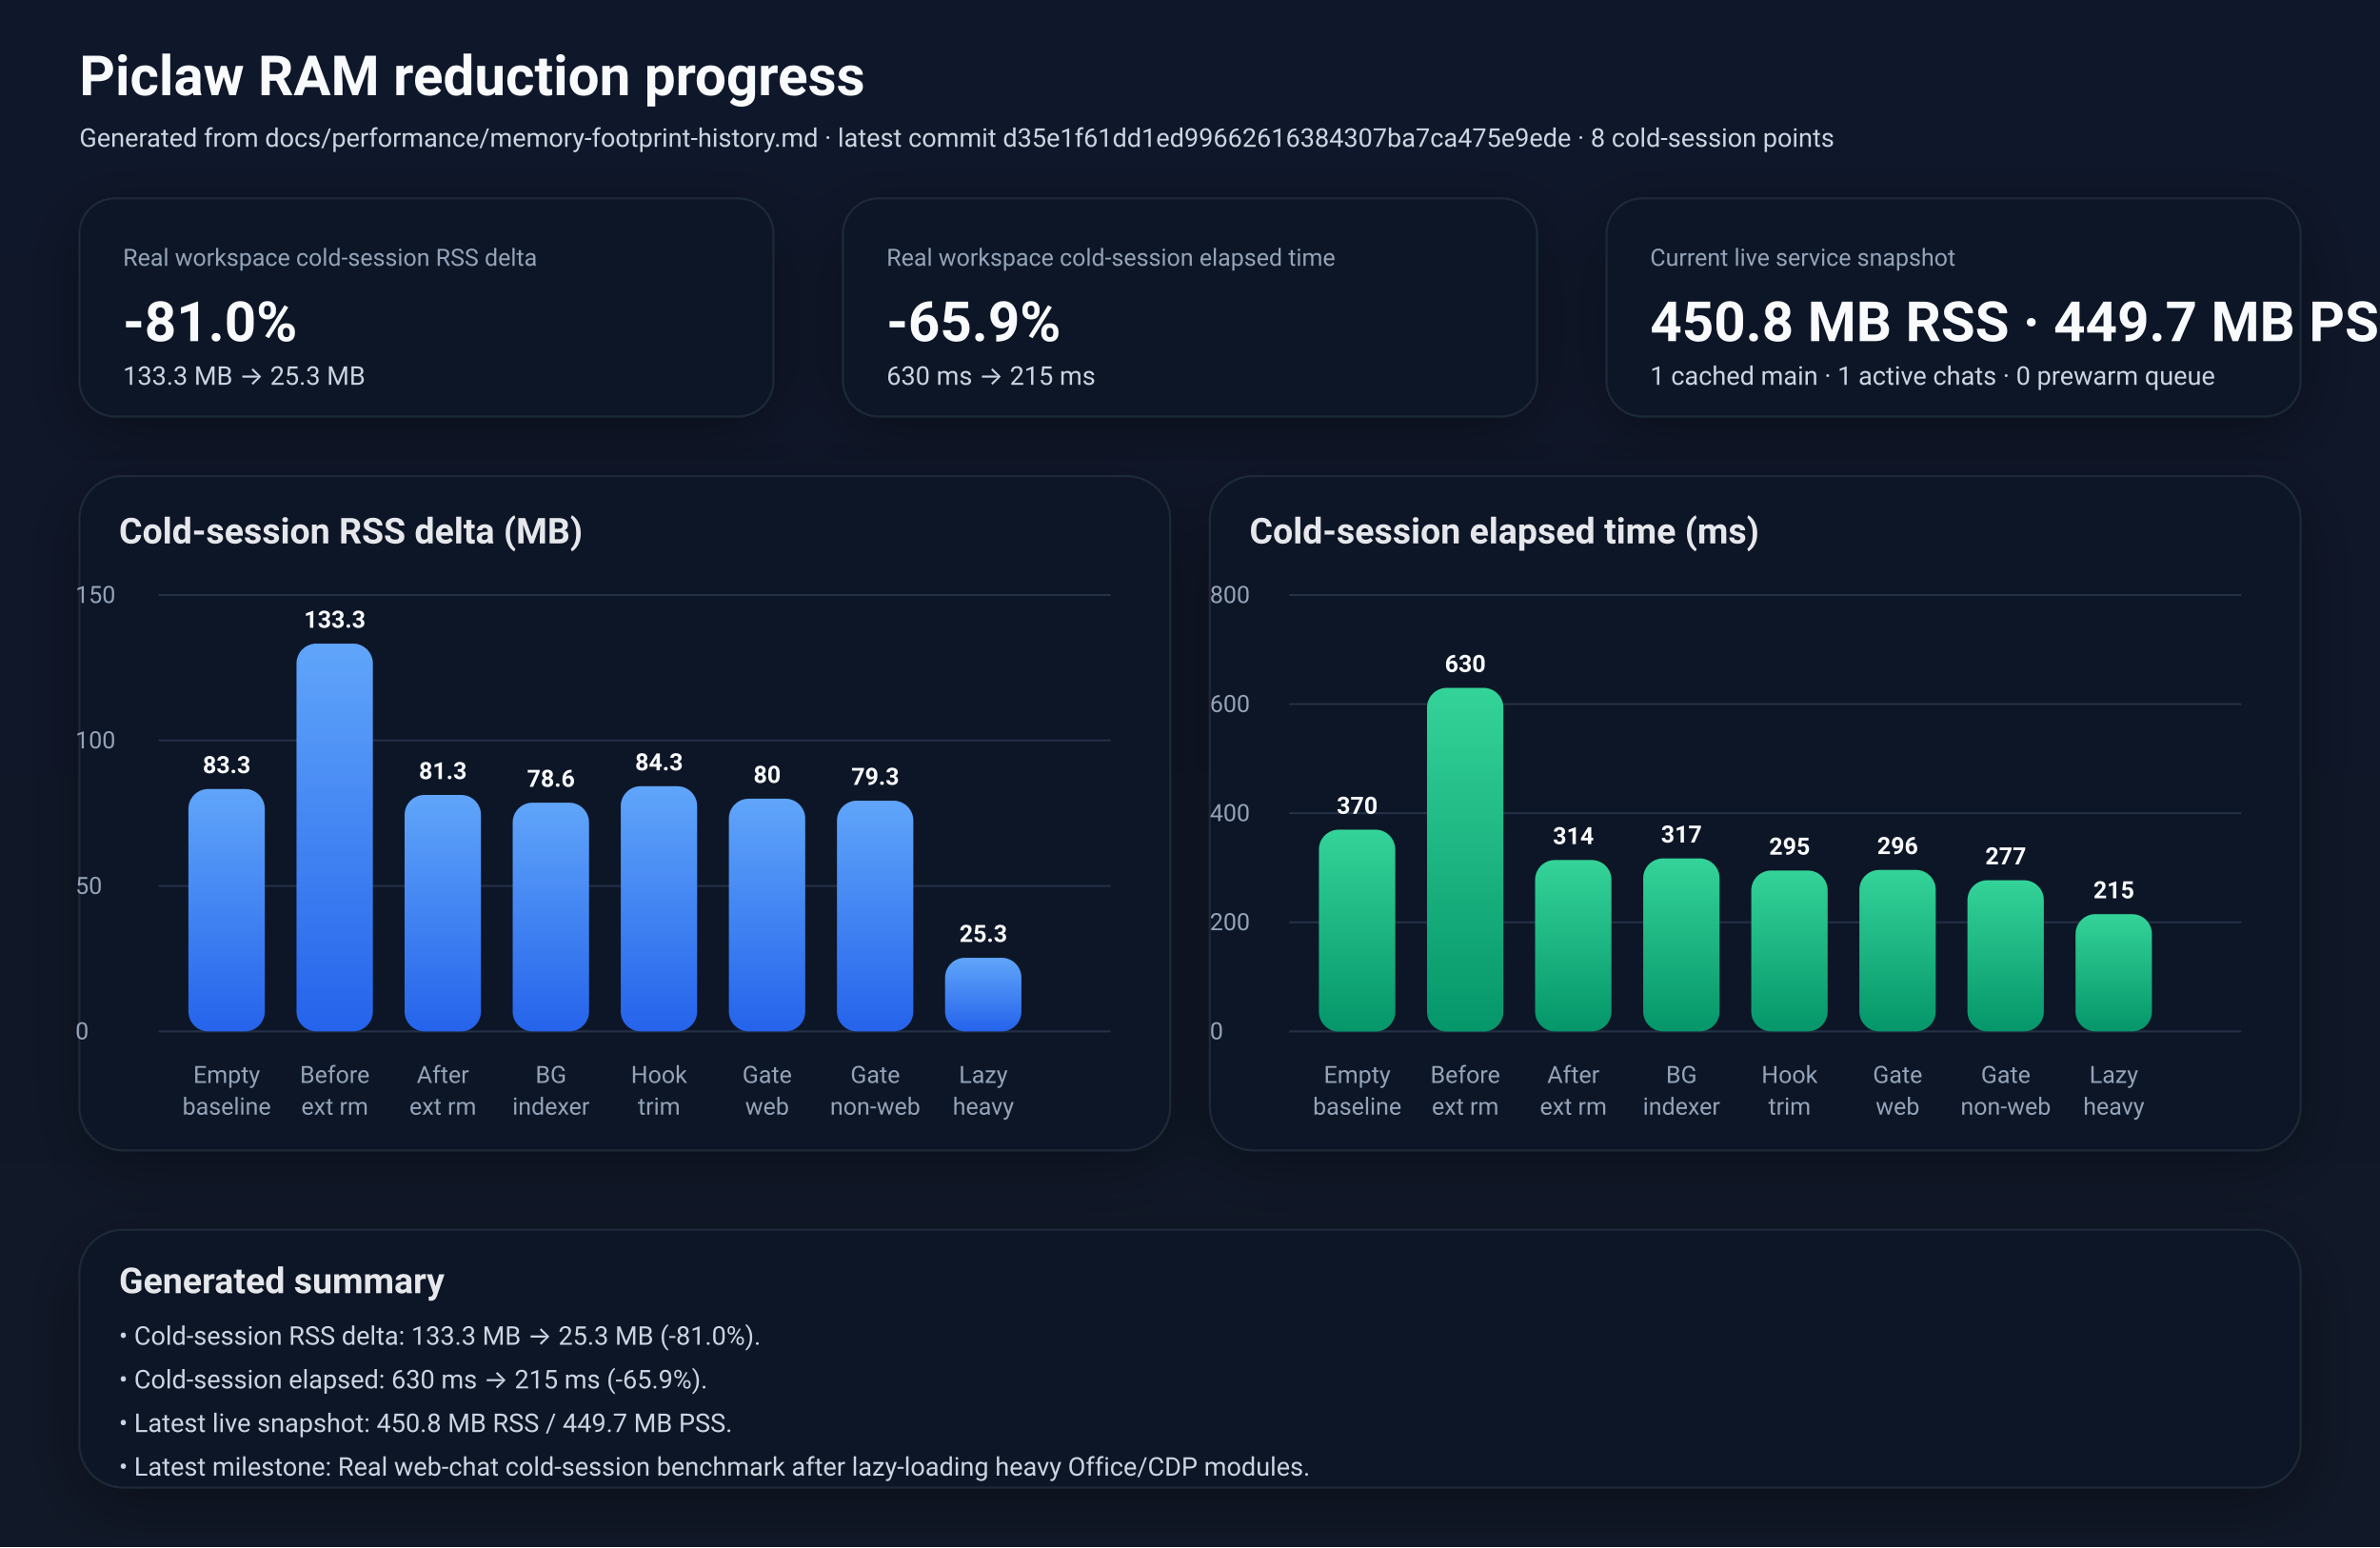
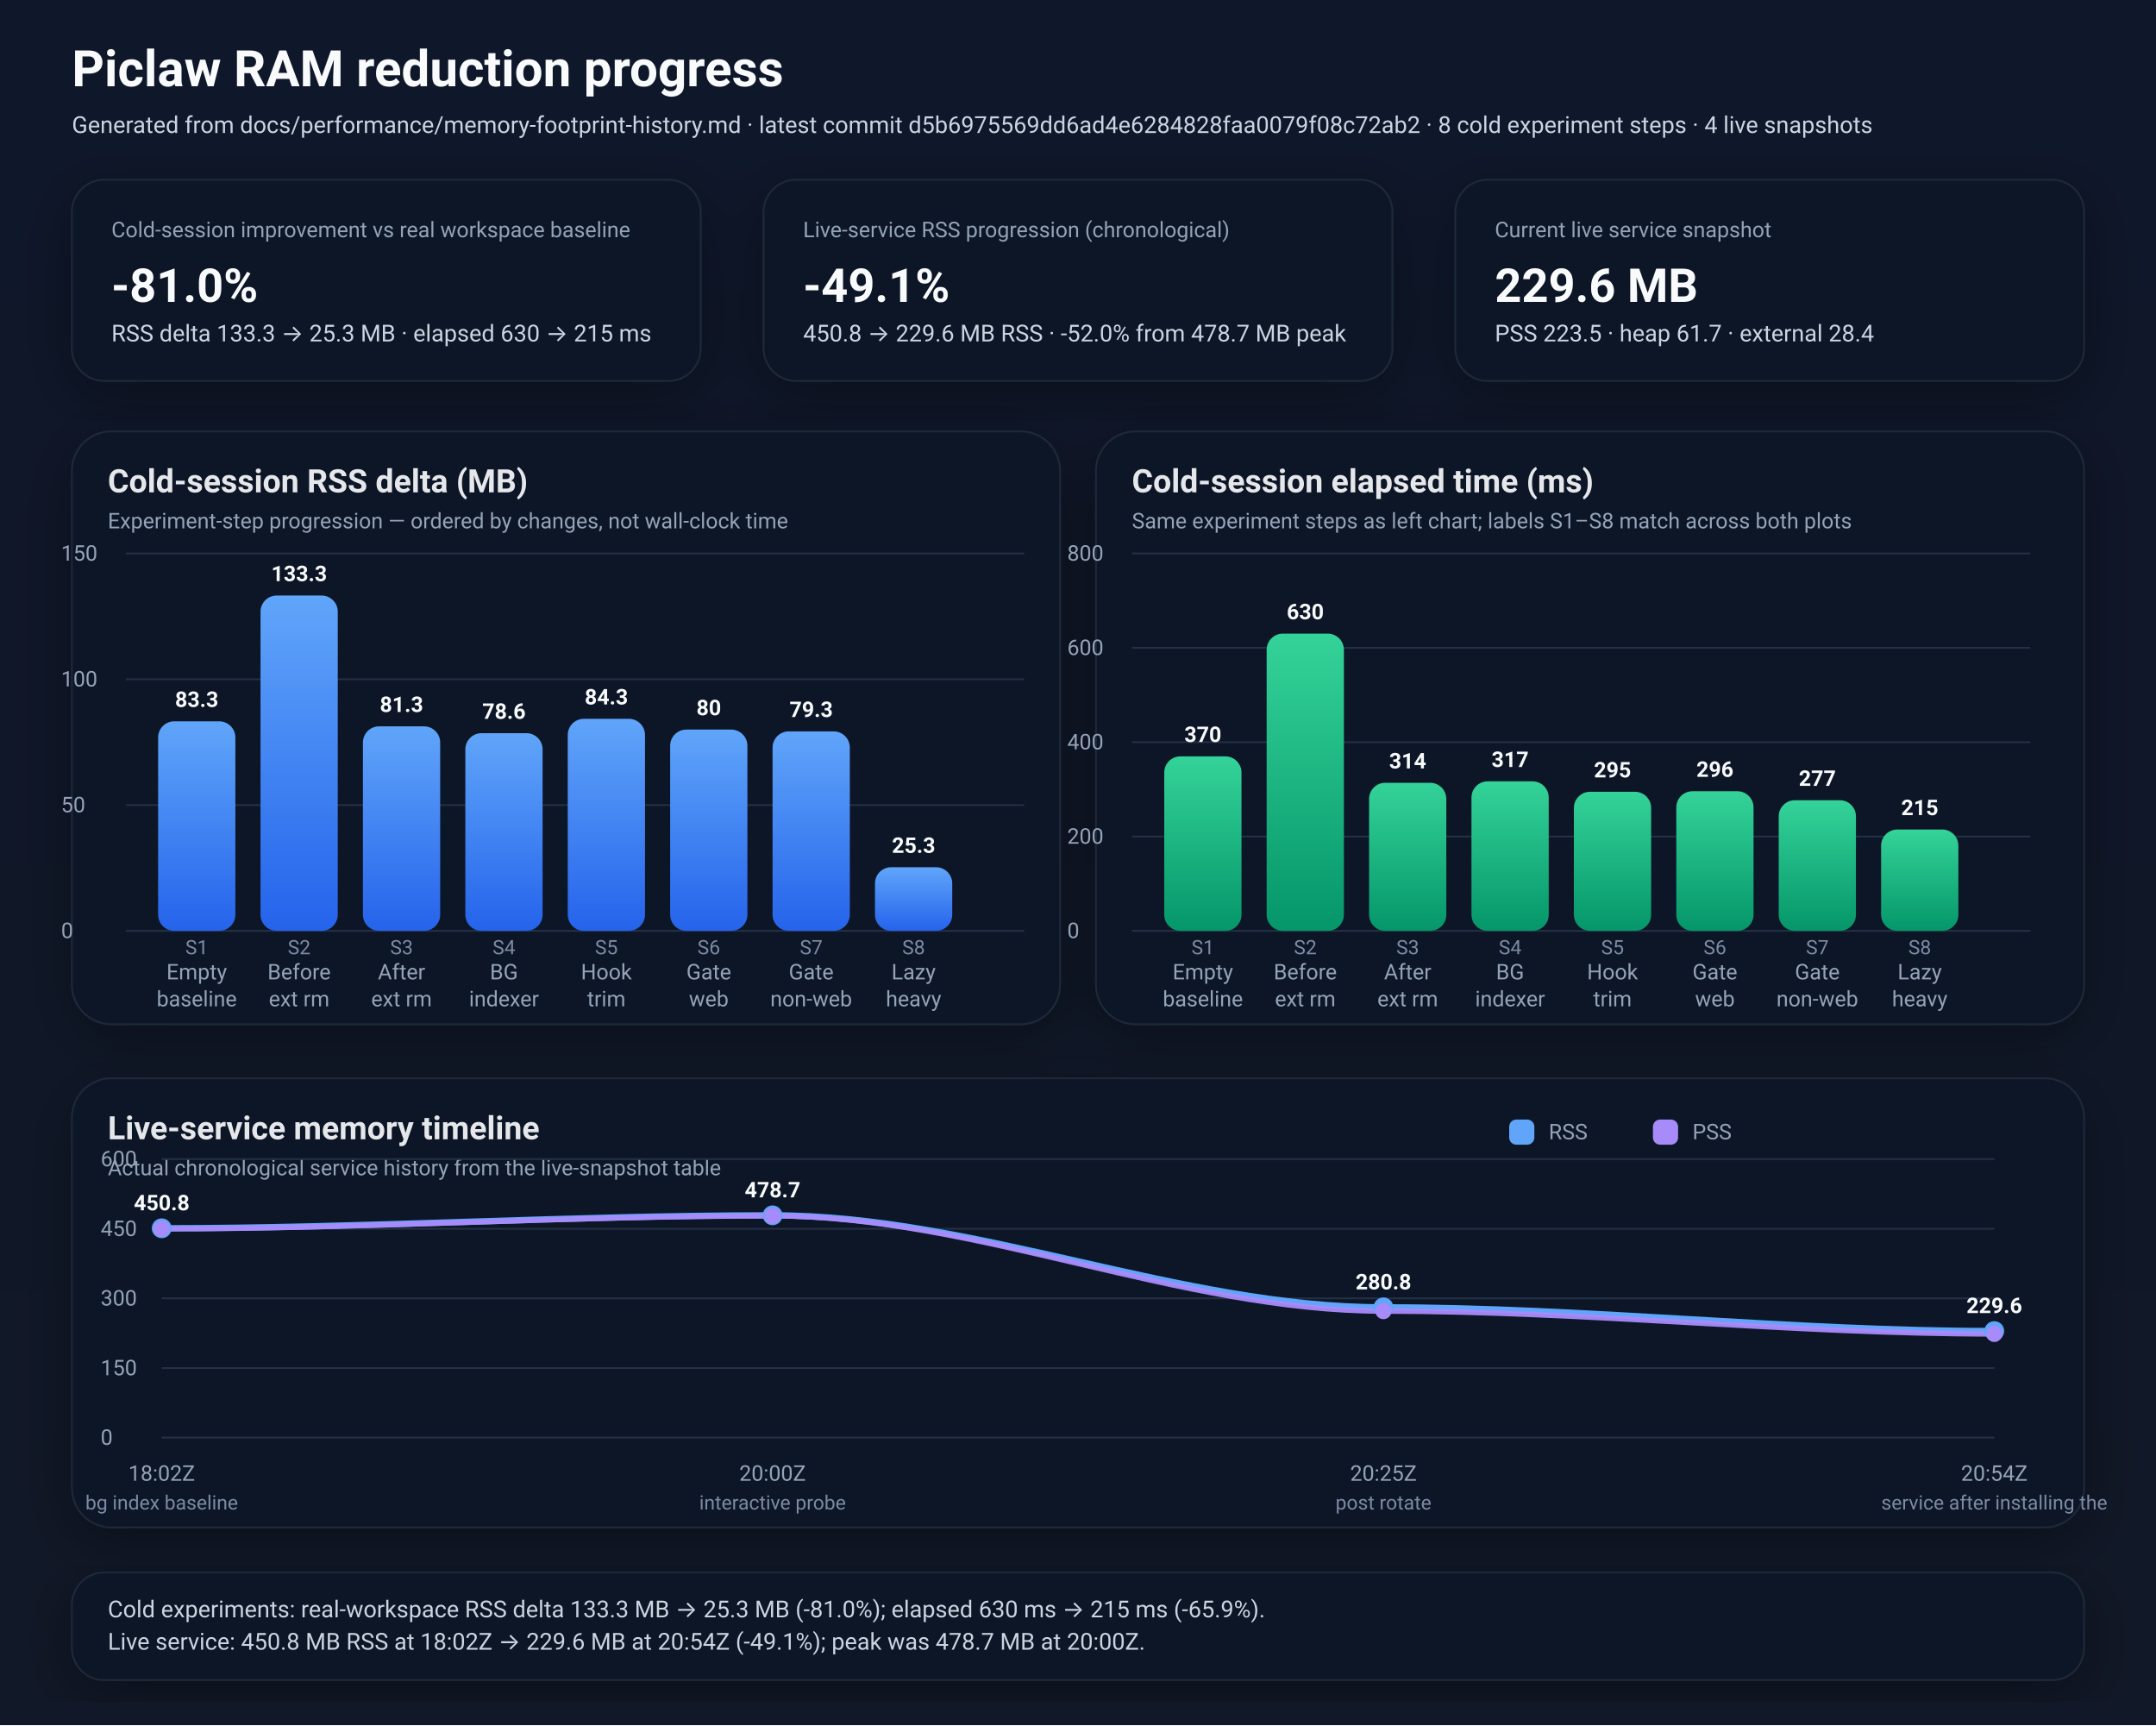
- <svg xmlns="http://www.w3.org/2000/svg" width="1200" height="780" viewBox="0 0 1200 780" role="img" aria-labelledby="title desc">
+ <svg xmlns="http://www.w3.org/2000/svg" width="1200" height="960" viewBox="0 0 1200 960" role="img" aria-labelledby="title desc">
  <defs>
    <linearGradient id="bg" x1="0" y1="0" x2="0" y2="1">
      <stop offset="0%" stop-color="#0f172a" />
      <stop offset="100%" stop-color="#111827" />
    </linearGradient>
    <linearGradient id="barBlue" x1="0" y1="0" x2="0" y2="1">
      <stop offset="0%" stop-color="#60a5fa" />
      <stop offset="100%" stop-color="#2563eb" />
    </linearGradient>
    <linearGradient id="barGreen" x1="0" y1="0" x2="0" y2="1">
      <stop offset="0%" stop-color="#34d399" />
      <stop offset="100%" stop-color="#059669" />
    </linearGradient>
    <filter id="shadow" x="-20%" y="-20%" width="140%" height="140%">
      <feDropShadow dx="0" dy="8" stdDeviation="16" flood-color="#000000" flood-opacity="0.35" />
    </filter>
    <style>
      .h1 { font: 700 28px ui-sans-serif, system-ui, -apple-system, Segoe UI, Roboto, sans-serif; fill: #f8fafc; }
      .h2 { font: 700 18px ui-sans-serif, system-ui, -apple-system, Segoe UI, Roboto, sans-serif; fill: #e5e7eb; }
      .body { font: 13px ui-sans-serif, system-ui, -apple-system, Segoe UI, Roboto, sans-serif; fill: #cbd5e1; }
      .small { font: 12px ui-sans-serif, system-ui, -apple-system, Segoe UI, Roboto, sans-serif; fill: #94a3b8; }
+       .tiny { font: 11px ui-sans-serif, system-ui, -apple-system, Segoe UI, Roboto, sans-serif; fill: #7c8aa5; }
      .axis { font: 12px ui-sans-serif, system-ui, -apple-system, Segoe UI, Roboto, sans-serif; fill: #94a3b8; }
      .value { font: 700 12px ui-sans-serif, system-ui, -apple-system, Segoe UI, Roboto, sans-serif; fill: #f8fafc; }
+       .metric { font: 700 26px ui-sans-serif, system-ui, -apple-system, Segoe UI, Roboto, sans-serif; fill: #f8fafc; }
    </style>
  </defs>
-   <rect x="0" y="0" width="1200" height="780" fill="url(#bg)" />
+   <rect x="0" y="0" width="1200" height="960" fill="url(#bg)" />
  <text x="40" y="48" class="h1">Piclaw RAM reduction progress</text>
-   <text x="40" y="74" class="body">Generated from docs/performance/memory-footprint-history.md · latest commit d35e1f61dd1ed99662616384307ba7ca475e9ede · 8 cold-session points</text>
+   <text x="40" y="74" class="body">Generated from docs/performance/memory-footprint-history.md · latest commit d5b6975569dd6ad4e6284828faa0079f08c72ab2 · 8 cold experiment steps · 4 live snapshots</text>
  <g filter="url(#shadow)">
-     <rect x="40" y="100" width="350" height="110" rx="18" fill="#111827" stroke="#1f2937" />
-     <rect x="425" y="100" width="350" height="110" rx="18" fill="#111827" stroke="#1f2937" />
-     <rect x="810" y="100" width="350" height="110" rx="18" fill="#111827" stroke="#1f2937" />
+     <rect x="40" y="100" width="350" height="112" rx="18" fill="#111827" stroke="#1f2937" />
+     <rect x="425" y="100" width="350" height="112" rx="18" fill="#111827" stroke="#1f2937" />
+     <rect x="810" y="100" width="350" height="112" rx="18" fill="#111827" stroke="#1f2937" />
  </g>
-   <text x="62" y="134" class="small">Real workspace cold-session RSS delta</text>
-   <text x="62" y="172" class="h1" fill="#60a5fa">-81.0%</text>
-   <text x="62" y="194" class="body">133.3 MB → 25.3 MB</text>
-   <text x="447" y="134" class="small">Real workspace cold-session elapsed time</text>
-   <text x="447" y="172" class="h1" fill="#34d399">-65.9%</text>
-   <text x="447" y="194" class="body">630 ms → 215 ms</text>
-   <text x="832" y="134" class="small">Current live service snapshot</text>
-   <text x="832" y="172" class="h1" fill="#f8fafc">450.8 MB RSS · 449.7 MB PSS</text>
-   <text x="832" y="194" class="body">1 cached main · 1 active chats · 0 prewarm queue</text>
+   <text x="62" y="132" class="small">Cold-session improvement vs real workspace baseline</text>
+   <text x="62" y="168" class="metric" fill="#60a5fa">-81.0%</text>
+   <text x="62" y="190" class="body">RSS delta 133.3 → 25.3 MB · elapsed 630 → 215 ms</text>
+   <text x="447" y="132" class="small">Live-service RSS progression (chronological)</text>
+   <text x="447" y="168" class="metric" fill="#a78bfa">-49.1%</text>
+   <text x="447" y="190" class="body">450.8 → 229.6 MB RSS · -52.0% from 478.7 MB peak</text>
+   <text x="832" y="132" class="small">Current live service snapshot</text>
+   <text x="832" y="168" class="metric">229.6 MB</text>
+   <text x="832" y="190" class="body">PSS 223.5 · heap 61.7 · external 28.4</text>
  <g filter="url(#shadow)">
-     <rect x="40" y="240" width="550" height="340" rx="22" fill="#111827" stroke="#1f2937" />
-     <rect x="610" y="240" width="550" height="340" rx="22" fill="#111827" stroke="#1f2937" />
+     <rect x="40" y="240" width="550" height="330" rx="22" fill="#111827" stroke="#1f2937" />
+     <rect x="610" y="240" width="550" height="330" rx="22" fill="#111827" stroke="#1f2937" />
  </g>
  <text x="60" y="274" class="h2">Cold-session RSS delta (MB)</text>
+   <text x="60" y="294" class="small">Experiment-step progression — ordered by changes, not wall-clock time</text>
  <text x="630" y="274" class="h2">Cold-session elapsed time (ms)</text>
-   <line x1="80" y1="520.0" x2="560" y2="520.0" stroke="#233045" stroke-width="1" />
-   <text x="38" y="524.0" class="axis">0</text>
-   <line x1="80" y1="446.7" x2="560" y2="446.7" stroke="#233045" stroke-width="1" />
-   <text x="38" y="450.7" class="axis">50</text>
-   <line x1="80" y1="373.3" x2="560" y2="373.3" stroke="#233045" stroke-width="1" />
-   <text x="38" y="377.3" class="axis">100</text>
-   <line x1="80" y1="300.0" x2="560" y2="300.0" stroke="#233045" stroke-width="1" />
-   <text x="38" y="304.0" class="axis">150</text>
-   <line x1="650" y1="520.0" x2="1130" y2="520.0" stroke="#233045" stroke-width="1" />
-   <text x="610" y="524.0" class="axis">0</text>
-   <line x1="650" y1="465.0" x2="1130" y2="465.0" stroke="#233045" stroke-width="1" />
-   <text x="610" y="469.0" class="axis">200</text>
-   <line x1="650" y1="410.0" x2="1130" y2="410.0" stroke="#233045" stroke-width="1" />
-   <text x="610" y="414.0" class="axis">400</text>
-   <line x1="650" y1="355.0" x2="1130" y2="355.0" stroke="#233045" stroke-width="1" />
-   <text x="610" y="359.0" class="axis">600</text>
-   <line x1="650" y1="300.0" x2="1130" y2="300.0" stroke="#233045" stroke-width="1" />
-   <text x="610" y="304.0" class="axis">800</text>
-   <rect x="95.0" y="397.8" width="38.5" height="122.2" rx="10" fill="url(#barBlue)" />
-   <text x="114.3" y="389.8" text-anchor="middle" class="value">83.3</text>
-   <text x="114.3" y="546" text-anchor="middle" class="small">Empty</text>
-   <text x="114.3" y="562" text-anchor="middle" class="small">baseline</text>
-   <rect x="149.5" y="324.5" width="38.5" height="195.5" rx="10" fill="url(#barBlue)" />
-   <text x="168.8" y="316.5" text-anchor="middle" class="value">133.3</text>
-   <text x="168.8" y="546" text-anchor="middle" class="small">Before</text>
-   <text x="168.8" y="562" text-anchor="middle" class="small">ext rm</text>
-   <rect x="204.0" y="400.8" width="38.5" height="119.2" rx="10" fill="url(#barBlue)" />
-   <text x="223.3" y="392.8" text-anchor="middle" class="value">81.3</text>
-   <text x="223.3" y="546" text-anchor="middle" class="small">After</text>
-   <text x="223.3" y="562" text-anchor="middle" class="small">ext rm</text>
-   <rect x="258.5" y="404.7" width="38.5" height="115.3" rx="10" fill="url(#barBlue)" />
-   <text x="277.8" y="396.7" text-anchor="middle" class="value">78.6</text>
-   <text x="277.8" y="546" text-anchor="middle" class="small">BG</text>
-   <text x="277.8" y="562" text-anchor="middle" class="small">indexer</text>
-   <rect x="313.0" y="396.4" width="38.5" height="123.6" rx="10" fill="url(#barBlue)" />
-   <text x="332.3" y="388.4" text-anchor="middle" class="value">84.3</text>
-   <text x="332.3" y="546" text-anchor="middle" class="small">Hook</text>
-   <text x="332.3" y="562" text-anchor="middle" class="small">trim</text>
-   <rect x="367.5" y="402.7" width="38.5" height="117.3" rx="10" fill="url(#barBlue)" />
-   <text x="386.8" y="394.7" text-anchor="middle" class="value">80</text>
-   <text x="386.8" y="546" text-anchor="middle" class="small">Gate</text>
-   <text x="386.8" y="562" text-anchor="middle" class="small">web</text>
-   <rect x="422.0" y="403.7" width="38.5" height="116.3" rx="10" fill="url(#barBlue)" />
-   <text x="441.3" y="395.7" text-anchor="middle" class="value">79.3</text>
-   <text x="441.3" y="546" text-anchor="middle" class="small">Gate</text>
-   <text x="441.3" y="562" text-anchor="middle" class="small">non-web</text>
-   <rect x="476.5" y="482.9" width="38.5" height="37.1" rx="10" fill="url(#barBlue)" />
-   <text x="495.8" y="474.9" text-anchor="middle" class="value">25.3</text>
-   <text x="495.8" y="546" text-anchor="middle" class="small">Lazy</text>
-   <text x="495.8" y="562" text-anchor="middle" class="small">heavy</text>
-   <rect x="665.0" y="418.3" width="38.5" height="101.8" rx="10" fill="url(#barGreen)" />
-   <text x="684.3" y="410.3" text-anchor="middle" class="value">370</text>
-   <text x="684.3" y="546" text-anchor="middle" class="small">Empty</text>
-   <text x="684.3" y="562" text-anchor="middle" class="small">baseline</text>
-   <rect x="719.5" y="346.8" width="38.5" height="173.3" rx="10" fill="url(#barGreen)" />
-   <text x="738.8" y="338.8" text-anchor="middle" class="value">630</text>
-   <text x="738.8" y="546" text-anchor="middle" class="small">Before</text>
-   <text x="738.8" y="562" text-anchor="middle" class="small">ext rm</text>
-   <rect x="774.0" y="433.6" width="38.5" height="86.4" rx="10" fill="url(#barGreen)" />
-   <text x="793.3" y="425.6" text-anchor="middle" class="value">314</text>
-   <text x="793.3" y="546" text-anchor="middle" class="small">After</text>
-   <text x="793.3" y="562" text-anchor="middle" class="small">ext rm</text>
-   <rect x="828.5" y="432.8" width="38.5" height="87.2" rx="10" fill="url(#barGreen)" />
-   <text x="847.8" y="424.8" text-anchor="middle" class="value">317</text>
-   <text x="847.8" y="546" text-anchor="middle" class="small">BG</text>
-   <text x="847.8" y="562" text-anchor="middle" class="small">indexer</text>
-   <rect x="883.0" y="438.9" width="38.5" height="81.1" rx="10" fill="url(#barGreen)" />
-   <text x="902.3" y="430.9" text-anchor="middle" class="value">295</text>
-   <text x="902.3" y="546" text-anchor="middle" class="small">Hook</text>
-   <text x="902.3" y="562" text-anchor="middle" class="small">trim</text>
-   <rect x="937.5" y="438.6" width="38.5" height="81.4" rx="10" fill="url(#barGreen)" />
-   <text x="956.8" y="430.6" text-anchor="middle" class="value">296</text>
-   <text x="956.8" y="546" text-anchor="middle" class="small">Gate</text>
-   <text x="956.8" y="562" text-anchor="middle" class="small">web</text>
-   <rect x="992.0" y="443.8" width="38.5" height="76.2" rx="10" fill="url(#barGreen)" />
-   <text x="1011.3" y="435.8" text-anchor="middle" class="value">277</text>
-   <text x="1011.3" y="546" text-anchor="middle" class="small">Gate</text>
-   <text x="1011.3" y="562" text-anchor="middle" class="small">non-web</text>
-   <rect x="1046.5" y="460.9" width="38.5" height="59.1" rx="10" fill="url(#barGreen)" />
-   <text x="1065.8" y="452.9" text-anchor="middle" class="value">215</text>
-   <text x="1065.8" y="546" text-anchor="middle" class="small">Lazy</text>
-   <text x="1065.8" y="562" text-anchor="middle" class="small">heavy</text>
+   <text x="630" y="294" class="small">Same experiment steps as left chart; labels S1–S8 match across both plots</text>
+   <line x1="70" y1="518.0" x2="570" y2="518.0" stroke="#233045" stroke-width="1" />
+   <text x="34" y="522.0" class="axis">0</text>
+   <line x1="70" y1="448.0" x2="570" y2="448.0" stroke="#233045" stroke-width="1" />
+   <text x="34" y="452.0" class="axis">50</text>
+   <line x1="70" y1="378.0" x2="570" y2="378.0" stroke="#233045" stroke-width="1" />
+   <text x="34" y="382.0" class="axis">100</text>
+   <line x1="70" y1="308.0" x2="570" y2="308.0" stroke="#233045" stroke-width="1" />
+   <text x="34" y="312.0" class="axis">150</text>
+   <line x1="630" y1="518.0" x2="1130" y2="518.0" stroke="#233045" stroke-width="1" />
+   <text x="594" y="522.0" class="axis">0</text>
+   <line x1="630" y1="465.5" x2="1130" y2="465.5" stroke="#233045" stroke-width="1" />
+   <text x="594" y="469.5" class="axis">200</text>
+   <line x1="630" y1="413.0" x2="1130" y2="413.0" stroke="#233045" stroke-width="1" />
+   <text x="594" y="417.0" class="axis">400</text>
+   <line x1="630" y1="360.5" x2="1130" y2="360.5" stroke="#233045" stroke-width="1" />
+   <text x="594" y="364.5" class="axis">600</text>
+   <line x1="630" y1="308.0" x2="1130" y2="308.0" stroke="#233045" stroke-width="1" />
+   <text x="594" y="312.0" class="axis">800</text>
+   <rect x="88.0" y="401.4" width="43.0" height="116.6" rx="9" fill="url(#barBlue)" />
+   <text x="109.5" y="393.4" text-anchor="middle" class="value">83.3</text>
+   <text x="109.5" y="531" text-anchor="middle" class="tiny">S1</text>
+   <text x="109.5" y="545" text-anchor="middle" class="small">Empty</text>
+   <text x="109.5" y="560" text-anchor="middle" class="small">baseline</text>
+   <rect x="145.0" y="331.4" width="43.0" height="186.6" rx="9" fill="url(#barBlue)" />
+   <text x="166.5" y="323.4" text-anchor="middle" class="value">133.3</text>
+   <text x="166.5" y="531" text-anchor="middle" class="tiny">S2</text>
+   <text x="166.5" y="545" text-anchor="middle" class="small">Before</text>
+   <text x="166.5" y="560" text-anchor="middle" class="small">ext rm</text>
+   <rect x="202.0" y="404.2" width="43.0" height="113.8" rx="9" fill="url(#barBlue)" />
+   <text x="223.5" y="396.2" text-anchor="middle" class="value">81.3</text>
+   <text x="223.5" y="531" text-anchor="middle" class="tiny">S3</text>
+   <text x="223.5" y="545" text-anchor="middle" class="small">After</text>
+   <text x="223.5" y="560" text-anchor="middle" class="small">ext rm</text>
+   <rect x="259.0" y="408.0" width="43.0" height="110.0" rx="9" fill="url(#barBlue)" />
+   <text x="280.5" y="400.0" text-anchor="middle" class="value">78.6</text>
+   <text x="280.5" y="531" text-anchor="middle" class="tiny">S4</text>
+   <text x="280.5" y="545" text-anchor="middle" class="small">BG</text>
+   <text x="280.5" y="560" text-anchor="middle" class="small">indexer</text>
+   <rect x="316.0" y="400.0" width="43.0" height="118.0" rx="9" fill="url(#barBlue)" />
+   <text x="337.5" y="392.0" text-anchor="middle" class="value">84.3</text>
+   <text x="337.5" y="531" text-anchor="middle" class="tiny">S5</text>
+   <text x="337.5" y="545" text-anchor="middle" class="small">Hook</text>
+   <text x="337.5" y="560" text-anchor="middle" class="small">trim</text>
+   <rect x="373.0" y="406.0" width="43.0" height="112.0" rx="9" fill="url(#barBlue)" />
+   <text x="394.5" y="398.0" text-anchor="middle" class="value">80</text>
+   <text x="394.5" y="531" text-anchor="middle" class="tiny">S6</text>
+   <text x="394.5" y="545" text-anchor="middle" class="small">Gate</text>
+   <text x="394.5" y="560" text-anchor="middle" class="small">web</text>
+   <rect x="430.0" y="407.0" width="43.0" height="111.0" rx="9" fill="url(#barBlue)" />
+   <text x="451.5" y="399.0" text-anchor="middle" class="value">79.3</text>
+   <text x="451.5" y="531" text-anchor="middle" class="tiny">S7</text>
+   <text x="451.5" y="545" text-anchor="middle" class="small">Gate</text>
+   <text x="451.5" y="560" text-anchor="middle" class="small">non-web</text>
+   <rect x="487.0" y="482.6" width="43.0" height="35.4" rx="9" fill="url(#barBlue)" />
+   <text x="508.5" y="474.6" text-anchor="middle" class="value">25.3</text>
+   <text x="508.5" y="531" text-anchor="middle" class="tiny">S8</text>
+   <text x="508.5" y="545" text-anchor="middle" class="small">Lazy</text>
+   <text x="508.5" y="560" text-anchor="middle" class="small">heavy</text>
+   <rect x="648.0" y="420.9" width="43.0" height="97.1" rx="9" fill="url(#barGreen)" />
+   <text x="669.5" y="412.9" text-anchor="middle" class="value">370</text>
+   <text x="669.5" y="531" text-anchor="middle" class="tiny">S1</text>
+   <text x="669.5" y="545" text-anchor="middle" class="small">Empty</text>
+   <text x="669.5" y="560" text-anchor="middle" class="small">baseline</text>
+   <rect x="705.0" y="352.6" width="43.0" height="165.4" rx="9" fill="url(#barGreen)" />
+   <text x="726.5" y="344.6" text-anchor="middle" class="value">630</text>
+   <text x="726.5" y="531" text-anchor="middle" class="tiny">S2</text>
+   <text x="726.5" y="545" text-anchor="middle" class="small">Before</text>
+   <text x="726.5" y="560" text-anchor="middle" class="small">ext rm</text>
+   <rect x="762.0" y="435.6" width="43.0" height="82.4" rx="9" fill="url(#barGreen)" />
+   <text x="783.5" y="427.6" text-anchor="middle" class="value">314</text>
+   <text x="783.5" y="531" text-anchor="middle" class="tiny">S3</text>
+   <text x="783.5" y="545" text-anchor="middle" class="small">After</text>
+   <text x="783.5" y="560" text-anchor="middle" class="small">ext rm</text>
+   <rect x="819.0" y="434.8" width="43.0" height="83.2" rx="9" fill="url(#barGreen)" />
+   <text x="840.5" y="426.8" text-anchor="middle" class="value">317</text>
+   <text x="840.5" y="531" text-anchor="middle" class="tiny">S4</text>
+   <text x="840.5" y="545" text-anchor="middle" class="small">BG</text>
+   <text x="840.5" y="560" text-anchor="middle" class="small">indexer</text>
+   <rect x="876.0" y="440.6" width="43.0" height="77.4" rx="9" fill="url(#barGreen)" />
+   <text x="897.5" y="432.6" text-anchor="middle" class="value">295</text>
+   <text x="897.5" y="531" text-anchor="middle" class="tiny">S5</text>
+   <text x="897.5" y="545" text-anchor="middle" class="small">Hook</text>
+   <text x="897.5" y="560" text-anchor="middle" class="small">trim</text>
+   <rect x="933.0" y="440.3" width="43.0" height="77.7" rx="9" fill="url(#barGreen)" />
+   <text x="954.5" y="432.3" text-anchor="middle" class="value">296</text>
+   <text x="954.5" y="531" text-anchor="middle" class="tiny">S6</text>
+   <text x="954.5" y="545" text-anchor="middle" class="small">Gate</text>
+   <text x="954.5" y="560" text-anchor="middle" class="small">web</text>
+   <rect x="990.0" y="445.3" width="43.0" height="72.7" rx="9" fill="url(#barGreen)" />
+   <text x="1011.5" y="437.3" text-anchor="middle" class="value">277</text>
+   <text x="1011.5" y="531" text-anchor="middle" class="tiny">S7</text>
+   <text x="1011.5" y="545" text-anchor="middle" class="small">Gate</text>
+   <text x="1011.5" y="560" text-anchor="middle" class="small">non-web</text>
+   <rect x="1047.0" y="461.6" width="43.0" height="56.4" rx="9" fill="url(#barGreen)" />
+   <text x="1068.5" y="453.6" text-anchor="middle" class="value">215</text>
+   <text x="1068.5" y="531" text-anchor="middle" class="tiny">S8</text>
+   <text x="1068.5" y="545" text-anchor="middle" class="small">Lazy</text>
+   <text x="1068.5" y="560" text-anchor="middle" class="small">heavy</text>
  <g filter="url(#shadow)">
-     <rect x="40" y="620" width="1120" height="130" rx="22" fill="#111827" stroke="#1f2937" />
+     <rect x="40" y="600" width="1120" height="250" rx="22" fill="#111827" stroke="#1f2937" />
  </g>
-   <text x="60" y="652" class="h2">Generated summary</text>
-   <text x="60" y="678" class="body">• Cold-session RSS delta: 133.3 MB → 25.3 MB (-81.0%).</text>
-   <text x="60" y="700" class="body">• Cold-session elapsed: 630 ms → 215 ms (-65.9%).</text>
-   <text x="60" y="722" class="body">• Latest live snapshot: 450.8 MB RSS / 449.7 MB PSS.</text>
-   <text x="60" y="744" class="body">• Latest milestone: Real web-chat cold-session benchmark after lazy-loading heavy Office/CDP modules.</text>
+   <text x="60" y="634" class="h2">Live-service memory timeline</text>
+   <text x="60" y="654" class="small">Actual chronological service history from the live-snapshot table</text>
+   <rect x="840" y="623" width="14" height="14" rx="4" fill="#60a5fa" />
+   <text x="862" y="634" class="small">RSS</text>
+   <rect x="920" y="623" width="14" height="14" rx="4" fill="#a78bfa" />
+   <text x="942" y="634" class="small">PSS</text>
+   <line x1="90" y1="800.0" x2="1110" y2="800.0" stroke="#233045" stroke-width="1" />
+   <text x="56" y="804.0" class="axis">0</text>
+   <line x1="90" y1="761.3" x2="1110" y2="761.3" stroke="#233045" stroke-width="1" />
+   <text x="56" y="765.3" class="axis">150</text>
+   <line x1="90" y1="722.5" x2="1110" y2="722.5" stroke="#233045" stroke-width="1" />
+   <text x="56" y="726.5" class="axis">300</text>
+   <line x1="90" y1="683.8" x2="1110" y2="683.8" stroke="#233045" stroke-width="1" />
+   <text x="56" y="687.8" class="axis">450</text>
+   <line x1="90" y1="645.0" x2="1110" y2="645.0" stroke="#233045" stroke-width="1" />
+   <text x="56" y="649.0" class="axis">600</text>
+   <path d="M 90.0 683.5 C 203.3 683.5, 316.7 676.3, 430.0 676.3 C 543.3 676.3, 656.7 727.5, 770.0 727.5 C 883.3 727.5, 996.7 740.7, 1110.0 740.7" fill="none" stroke="#60a5fa" stroke-width="3.5" stroke-linecap="round" stroke-linejoin="round" />
+   <path d="M 90.0 683.8 C 203.3 683.8, 316.7 676.6, 430.0 676.6 C 543.3 676.6, 656.7 729.6, 770.0 729.6 C 883.3 729.6, 996.7 742.3, 1110.0 742.3" fill="none" stroke="#a78bfa" stroke-width="3" stroke-linecap="round" stroke-linejoin="round" opacity="0.95" />
+   <circle cx="90.0" cy="683.5" r="5.5" fill="#60a5fa" />
+   <circle cx="90.0" cy="683.8" r="4.5" fill="#a78bfa" />
+   <text x="90.0" y="673.5" text-anchor="middle" class="value">450.8</text>
+   <text x="90.0" y="824" text-anchor="middle" class="small">18:02Z</text>
+   <text x="90.0" y="840" text-anchor="middle" class="tiny">bg index baseline</text>
+   <circle cx="430.0" cy="676.3" r="5.5" fill="#60a5fa" />
+   <circle cx="430.0" cy="676.6" r="4.5" fill="#a78bfa" />
+   <text x="430.0" y="666.3" text-anchor="middle" class="value">478.7</text>
+   <text x="430.0" y="824" text-anchor="middle" class="small">20:00Z</text>
+   <text x="430.0" y="840" text-anchor="middle" class="tiny">interactive probe</text>
+   <circle cx="770.0" cy="727.5" r="5.5" fill="#60a5fa" />
+   <circle cx="770.0" cy="729.6" r="4.5" fill="#a78bfa" />
+   <text x="770.0" y="717.5" text-anchor="middle" class="value">280.8</text>
+   <text x="770.0" y="824" text-anchor="middle" class="small">20:25Z</text>
+   <text x="770.0" y="840" text-anchor="middle" class="tiny">post rotate</text>
+   <circle cx="1110.0" cy="740.7" r="5.5" fill="#60a5fa" />
+   <circle cx="1110.0" cy="742.3" r="4.5" fill="#a78bfa" />
+   <text x="1110.0" y="730.7" text-anchor="middle" class="value">229.6</text>
+   <text x="1110.0" y="824" text-anchor="middle" class="small">20:54Z</text>
+   <text x="1110.0" y="840" text-anchor="middle" class="tiny">service after installing the</text>
+   <g filter="url(#shadow)">
+     <rect x="40" y="875" width="1120" height="60" rx="18" fill="#111827" stroke="#1f2937" />
+   </g>
+   <text x="60" y="900" class="body">Cold experiments: real-workspace RSS delta 133.3 MB → 25.3 MB (-81.0%); elapsed 630 ms → 215 ms (-65.9%).</text>
+   <text x="60" y="918" class="body">Live service: 450.8 MB RSS at 18:02Z → 229.6 MB at 20:54Z (-49.1%); peak was 478.7 MB at 20:00Z.</text>
</svg>
